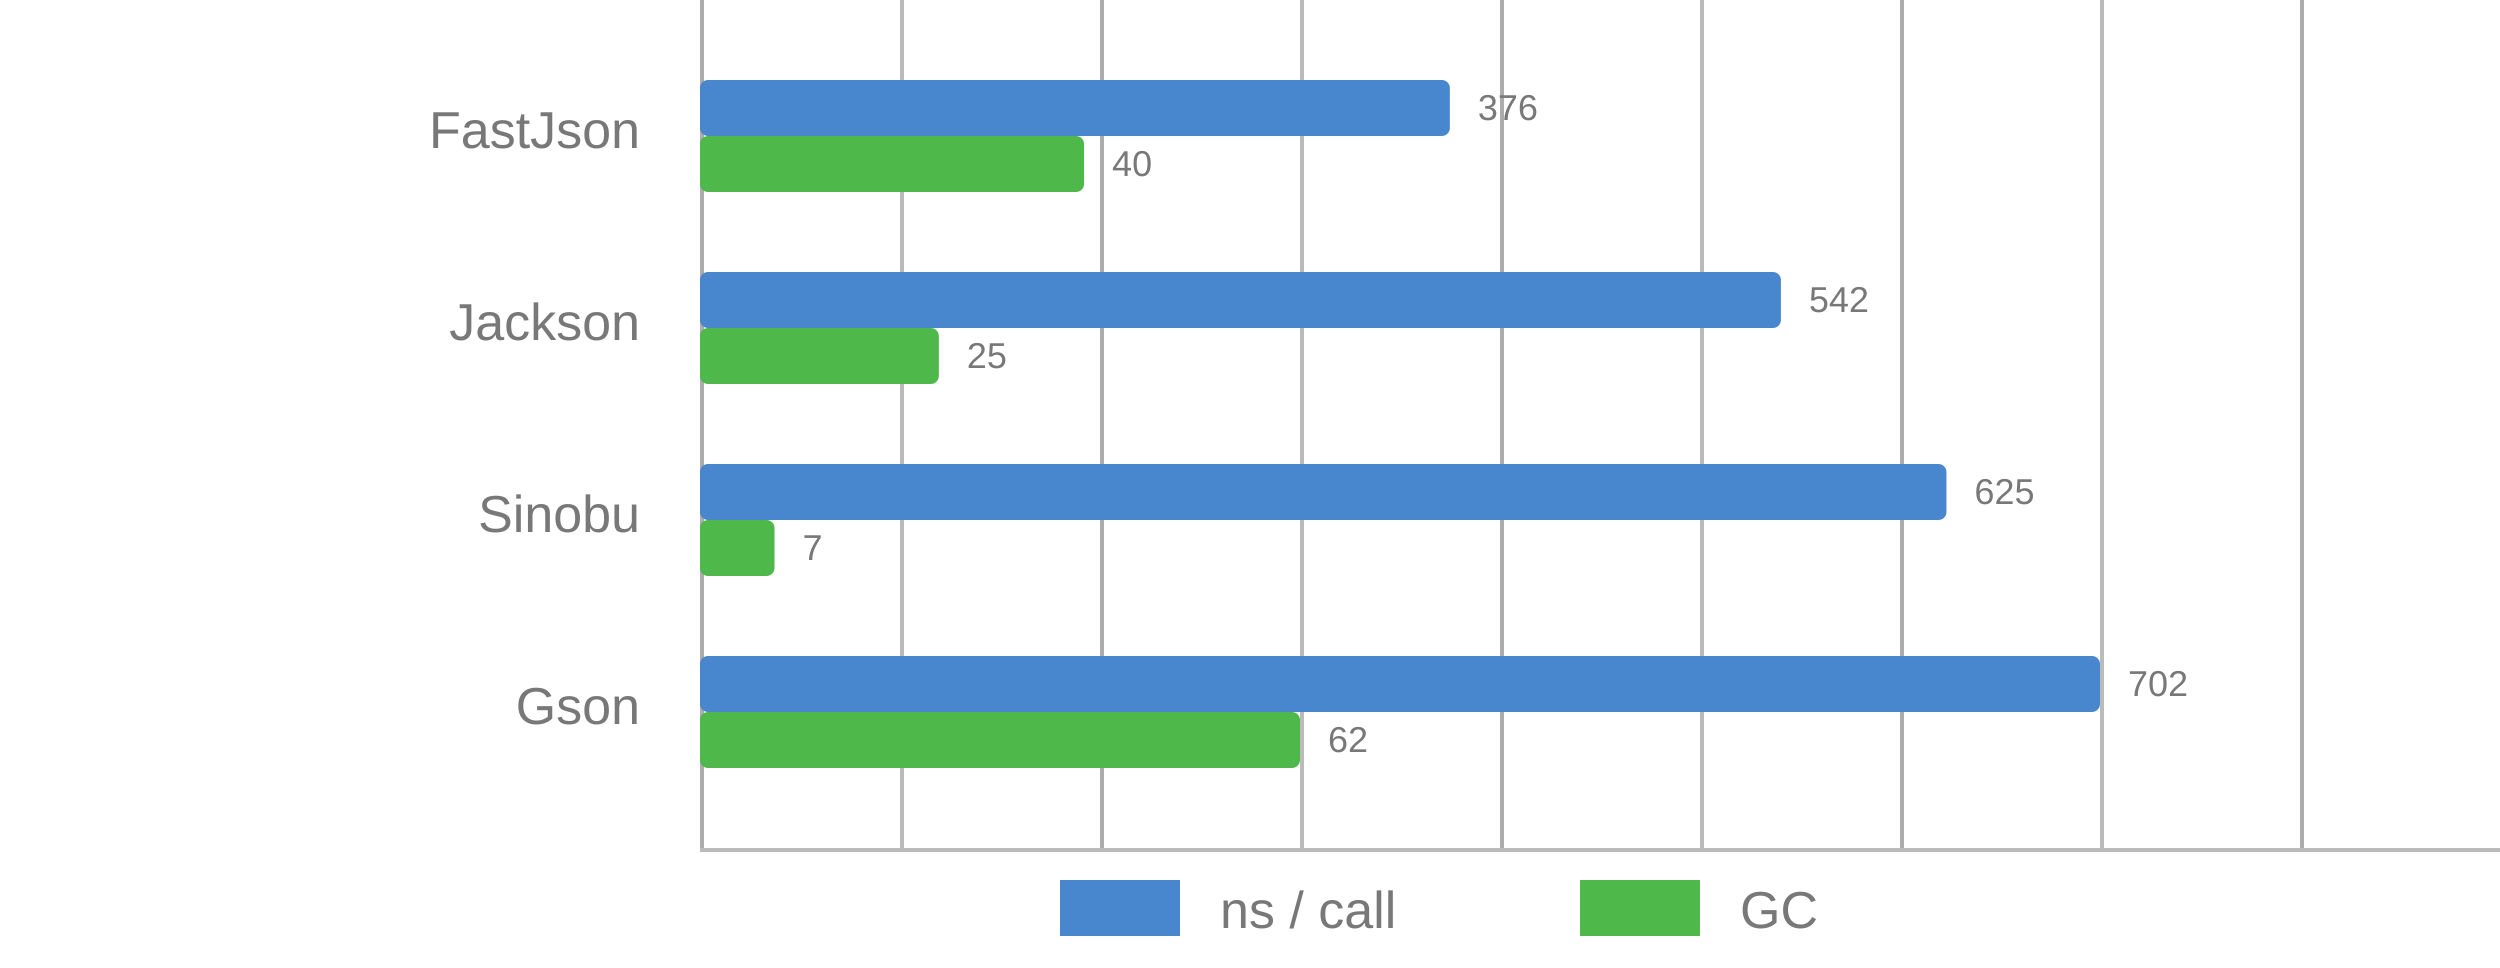
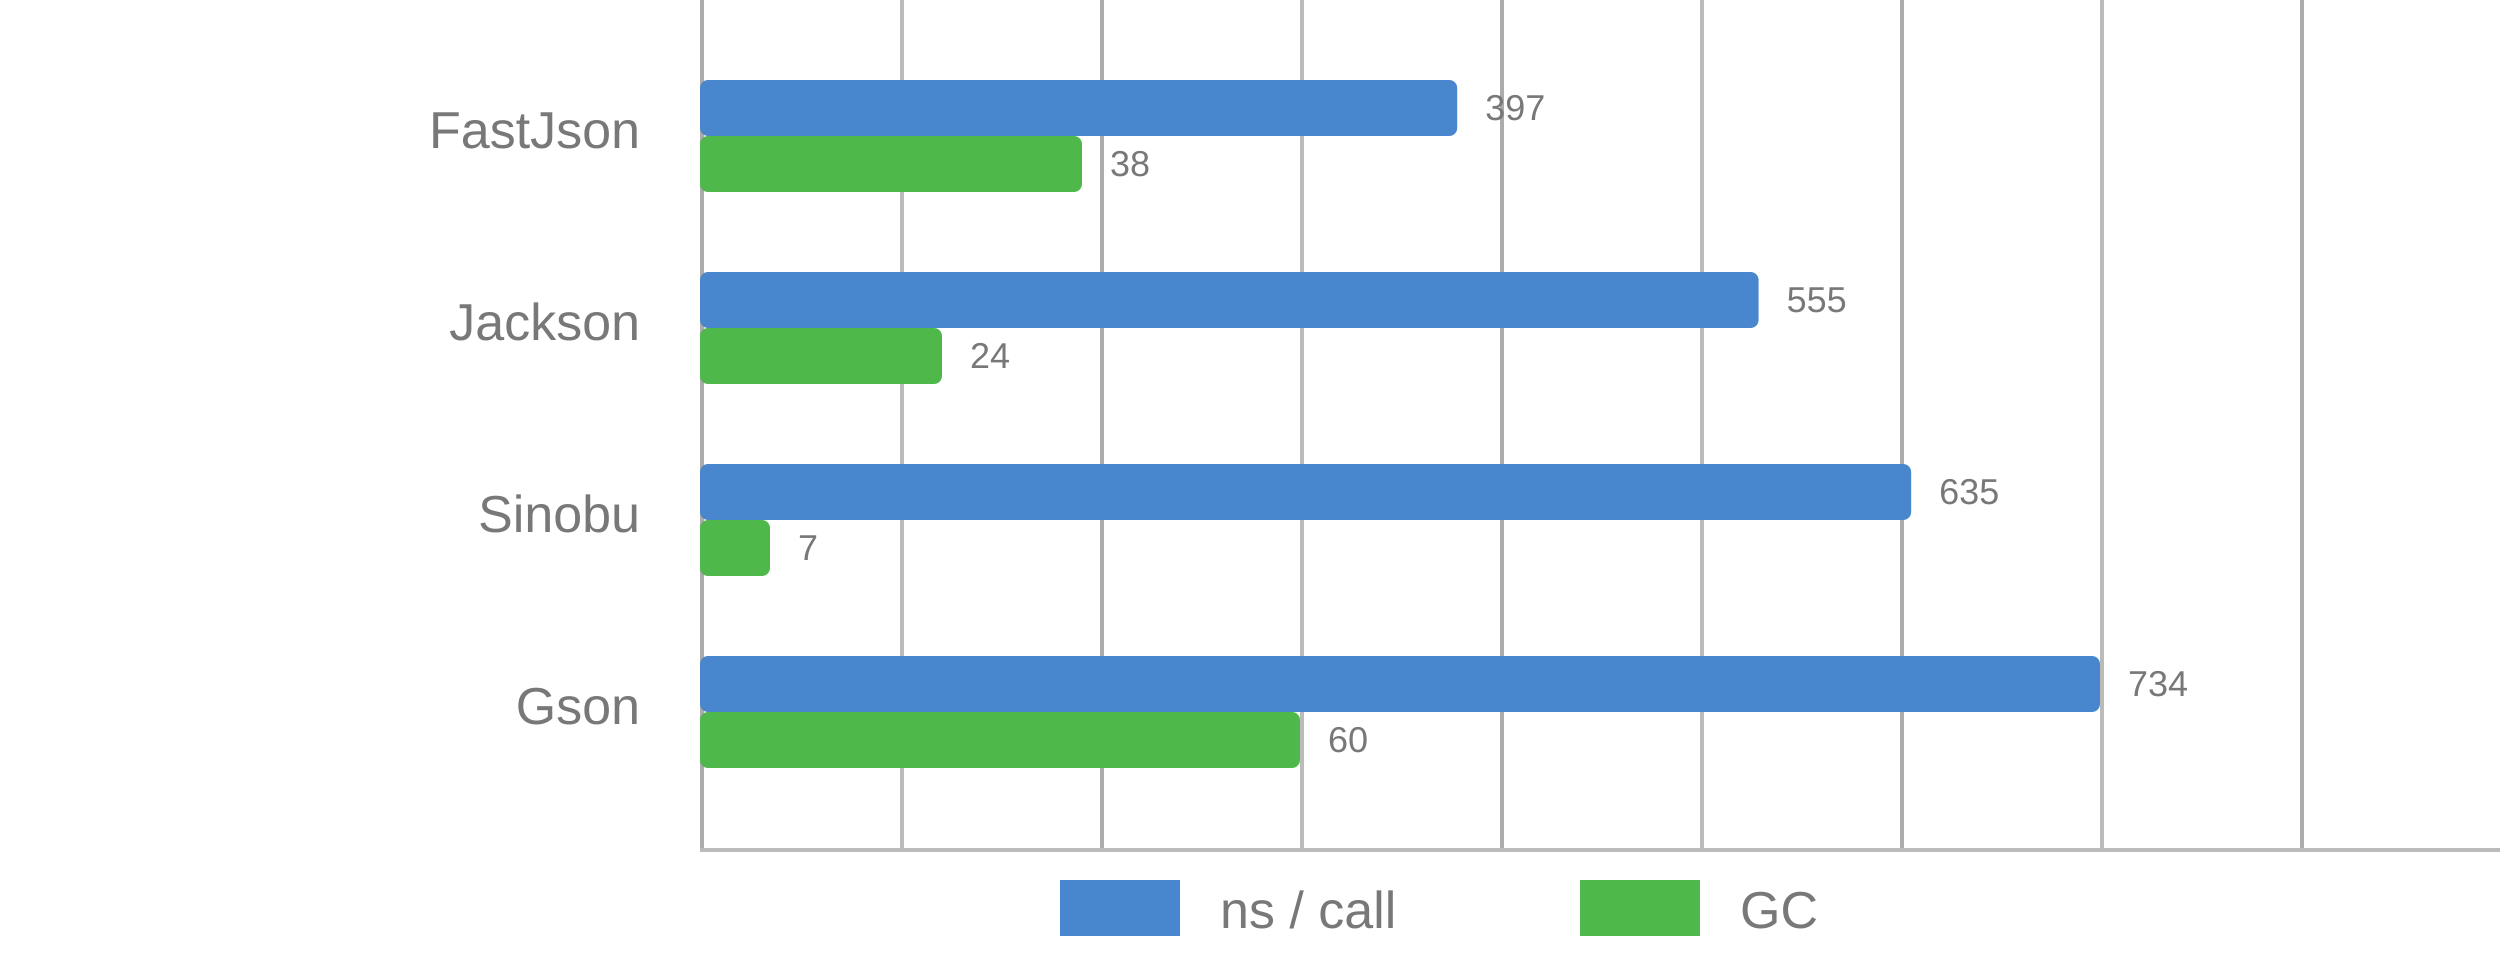
<svg xmlns="http://www.w3.org/2000/svg" viewBox="0 0 625 242">
  <style>
      text {
          font-family: Arial;
          font-size: 13px;
          fill: #787878;
      }

      .desc {
          font-size: 9px;
      }

      .vline {
          fill: #acacac;
          stroke: none;
          stroke-width: 0;
      }

      .subline {
          fill: #bbb;
          stroke: none;
          stroke-width: 0;
      }

      .call {
          fill: #4886CD;
          stroke-linejoin: round;
          height: 14px;
      }

      .gc {
          fill: #4FB84B;
          stroke-linejoin: round;
          height: 14px;
      }
  </style>
  <g>
    <rect x="175" y="0" width="1" height="212" class="vline" />
    <rect x="275" y="0" width="1" height="212" class="vline" />
    <rect x="375" y="0" width="1" height="212" class="vline" />
    <rect x="475" y="0" width="1" height="212" class="vline" />
    <rect x="575" y="0" width="1" height="212" class="vline" />
    <rect x="225" y="0" width="1" height="212" class="subline" />
    <rect x="325" y="0" width="1" height="212" class="subline" />
    <rect x="425" y="0" width="1" height="212" class="subline" />
    <rect x="525" y="0" width="1" height="212" class="subline" />
    <rect x="175" y="212" width="450" height="1" class="subline" />
    <rect x="265" y="220" width="30" class="call" />
    <text x="305" y="232">ns / call</text>
    <rect x="395" y="220" width="30" class="gc" />
    <text x="435" y="232">GC</text>
  </g>
  <g>
-     <rect x="175" y="20" width="187.464" rx="2" ry="2" class="call" />
-     <rect x="175" y="34" width="96.019" rx="2" ry="2" class="gc" />
+     <rect x="175" y="20" width="189.305" rx="2" ry="2" class="call" />
+     <rect x="175" y="34" width="95.5" rx="2" ry="2" class="gc" />
    <text x="160" y="37" text-anchor="end">FastJson</text>
-     <text x="369.464" y="30" class="desc">376</text>
-     <text x="278.019" y="44" class="desc">40</text>
+     <text x="371.305" y="30" class="desc">397</text>
+     <text x="277.5" y="44" class="desc">38</text>
  </g>
  <g>
-     <rect x="175" y="68" width="270.228" rx="2" ry="2" class="call" />
-     <rect x="175" y="82" width="59.713" rx="2" ry="2" class="gc" />
+     <rect x="175" y="68" width="264.646" rx="2" ry="2" class="call" />
+     <rect x="175" y="82" width="60.5" rx="2" ry="2" class="gc" />
    <text x="160" y="85" text-anchor="end">Jackson</text>
-     <text x="452.228" y="78" class="desc">542</text>
-     <text x="241.713" y="92" class="desc">25</text>
+     <text x="446.646" y="78" class="desc">555</text>
+     <text x="242.5" y="92" class="desc">24</text>
  </g>
  <g>
-     <rect x="175" y="116" width="311.61" rx="2" ry="2" class="call" />
-     <rect x="175" y="130" width="18.631" rx="2" ry="2" class="gc" />
+     <rect x="175" y="116" width="302.793" rx="2" ry="2" class="call" />
+     <rect x="175" y="130" width="17.5" rx="2" ry="2" class="gc" />
    <text x="160" y="133" text-anchor="end">Sinobu</text>
-     <text x="493.61" y="126" class="desc">625</text>
-     <text x="200.631" y="140" class="desc">7</text>
+     <text x="484.793" y="126" class="desc">635</text>
+     <text x="199.5" y="140" class="desc">7</text>
  </g>
  <g>
    <rect x="175" y="164" width="350" rx="2" ry="2" class="call" />
    <rect x="175" y="178" width="150" rx="2" ry="2" class="gc" />
    <text x="160" y="181" text-anchor="end">Gson</text>
-     <text x="532" y="174" class="desc">702</text>
-     <text x="332" y="188" class="desc">62</text>
+     <text x="532" y="174" class="desc">734</text>
+     <text x="332" y="188" class="desc">60</text>
  </g>
</svg>
